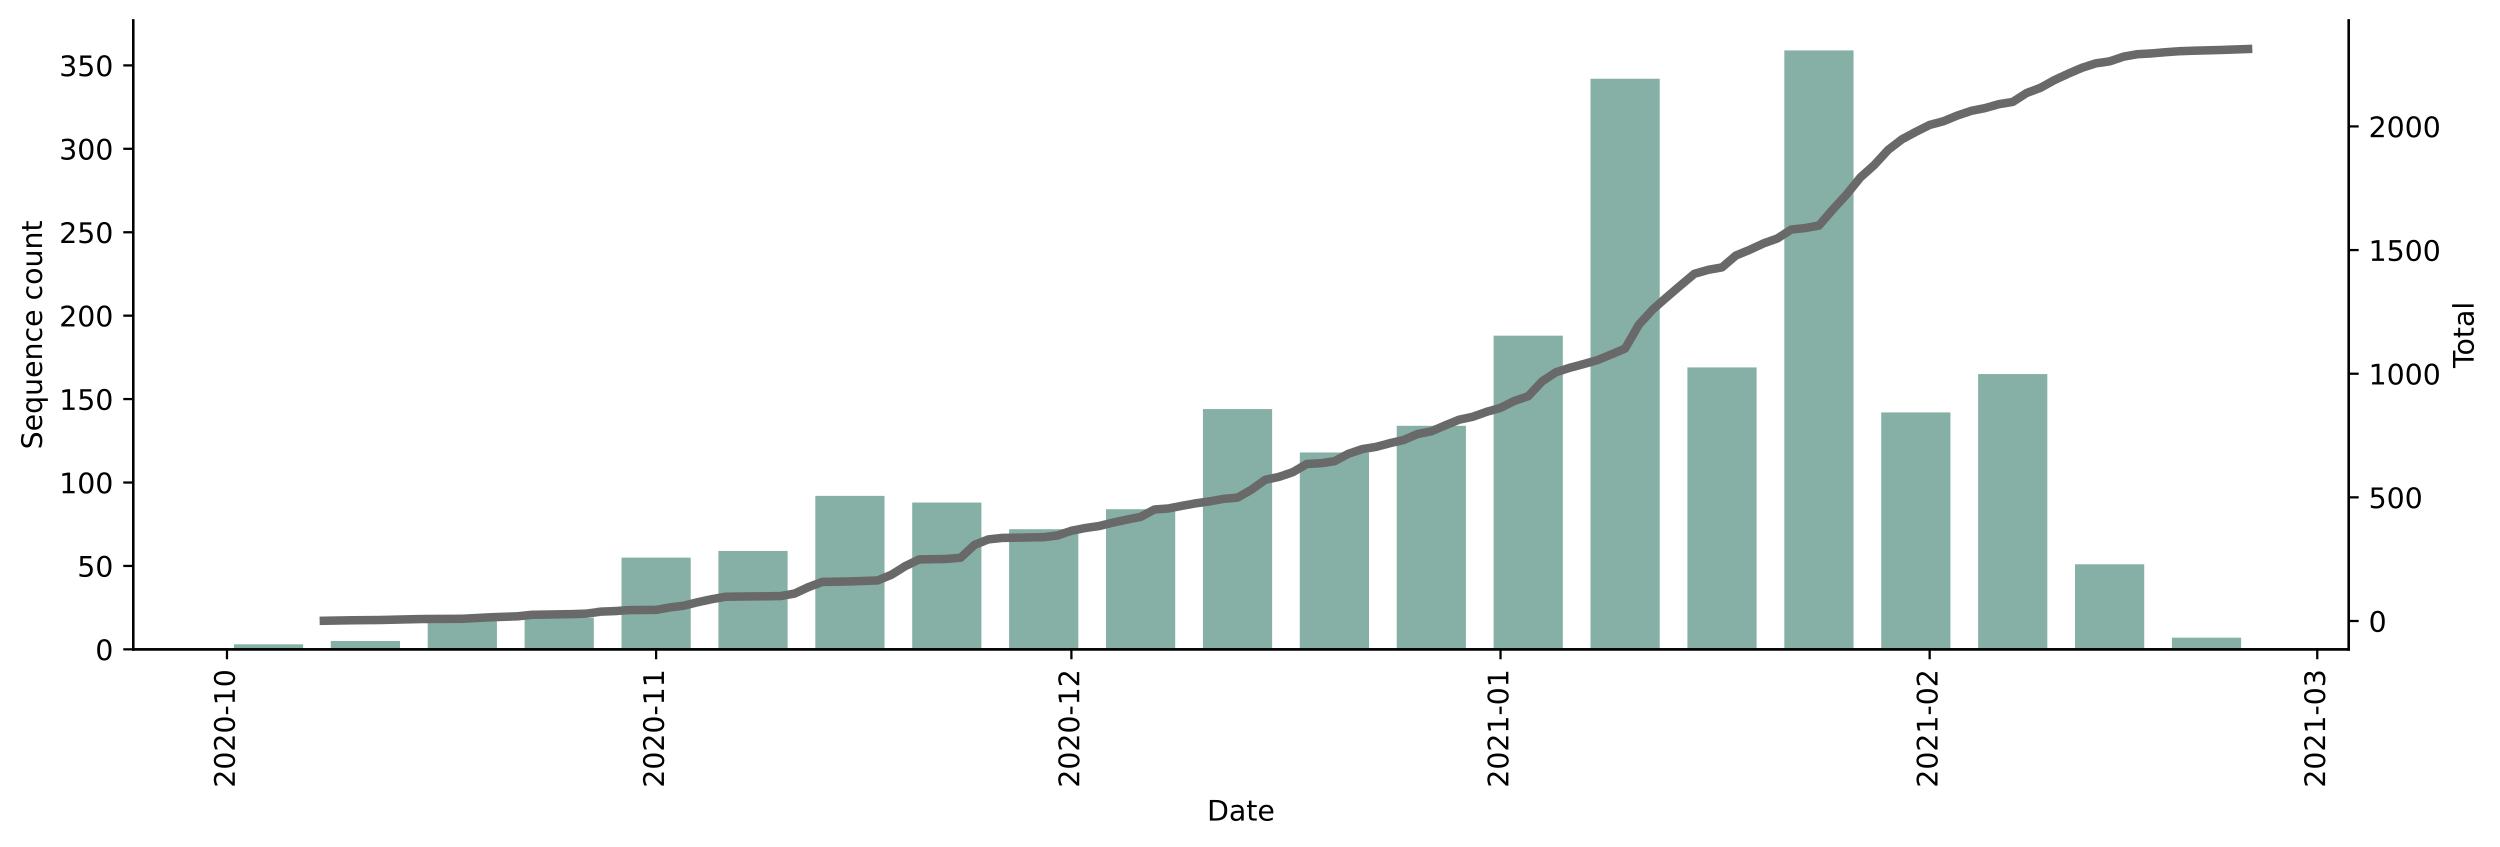
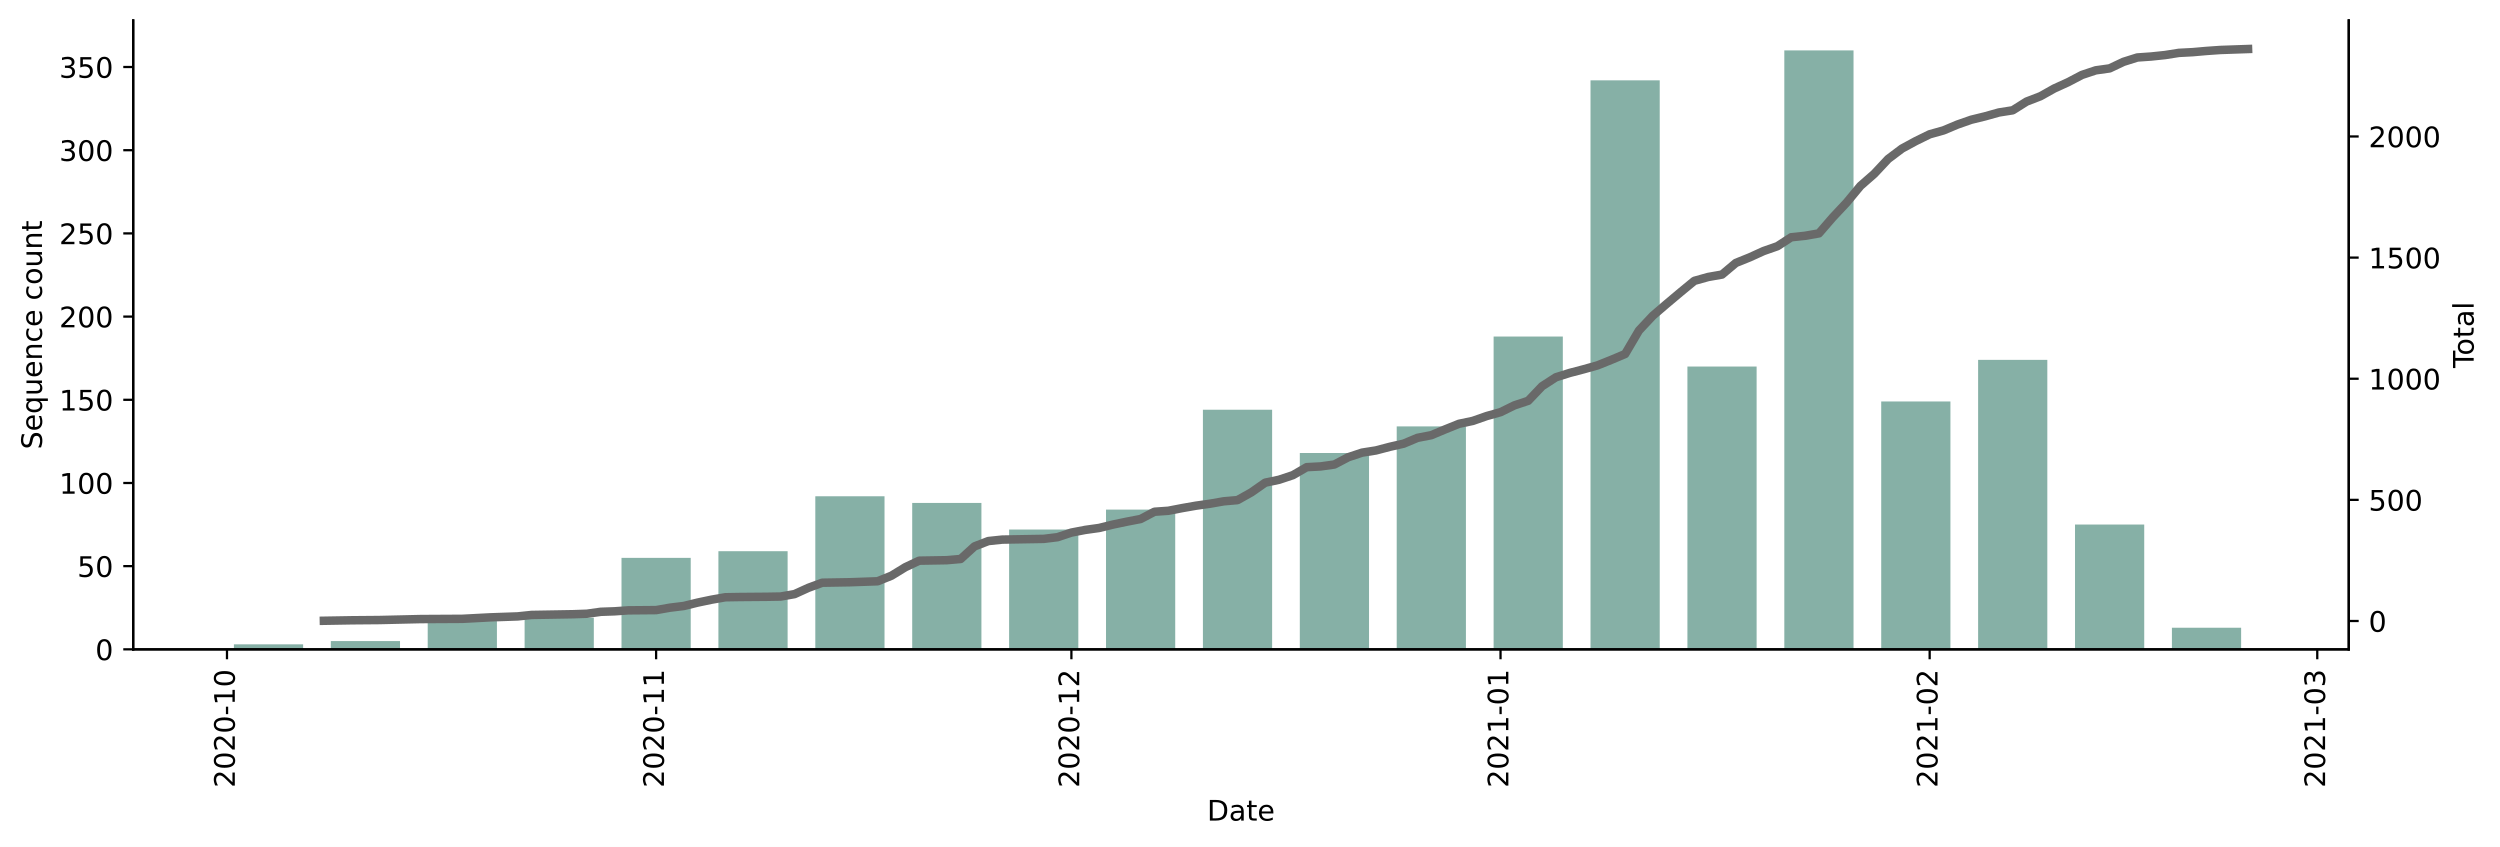
<svg xmlns="http://www.w3.org/2000/svg" xmlns:xlink="http://www.w3.org/1999/xlink" height="298.621pt" version="1.1" viewBox="0 0 881.494 298.621" width="881.494pt">
  <defs>
    <style type="text/css">*{stroke-linecap:butt;stroke-linejoin:round;}</style>
  </defs>
  <g id="figure_1">
    <g id="patch_1">
      <path d="M 0 298.621  L 881.494 298.621  L 881.494 0  L 0 0  z " style="fill:#ffffff;" />
    </g>
    <g id="axes_1">
      <g id="patch_2">
        <path d="M 46.966 228.96  L 828.166 228.96  L 828.166 7.2  L 46.966 7.2  z " style="fill:#ffffff;" />
      </g>
      <g id="patch_3">
-         <path clip-path="url(#p2d4872892c)" d="M 82.475 228.96  L 106.88 228.96  L 106.88 227.195  L 82.475 227.195  z " style="fill:#86b0a6;" />
+         <path clip-path="url(#pc32e2cbc82)" d="M 82.475 228.96  L 106.88 228.96  L 106.88 227.2  L 82.475 227.2  z " style="fill:#86b0a6;" />
      </g>
      <g id="patch_4">
-         <path clip-path="url(#p2d4872892c)" d="M 116.642 228.96  L 141.046 228.96  L 141.046 226.018  L 116.642 226.018  z " style="fill:#86b0a6;" />
+         <path clip-path="url(#pc32e2cbc82)" d="M 116.642 228.96  L 141.046 228.96  L 141.046 226.027  L 116.642 226.027  z " style="fill:#86b0a6;" />
      </g>
      <g id="patch_5">
-         <path clip-path="url(#p2d4872892c)" d="M 150.808 228.96  L 175.213 228.96  L 175.213 218.959  L 150.808 218.959  z " style="fill:#86b0a6;" />
+         <path clip-path="url(#pc32e2cbc82)" d="M 150.808 228.96  L 175.213 228.96  L 175.213 218.987  L 150.808 218.987  z " style="fill:#86b0a6;" />
      </g>
      <g id="patch_6">
-         <path clip-path="url(#p2d4872892c)" d="M 184.975 228.96  L 209.38 228.96  L 209.38 217.782  L 184.975 217.782  z " style="fill:#86b0a6;" />
+         <path clip-path="url(#pc32e2cbc82)" d="M 184.975 228.96  L 209.38 228.96  L 209.38 217.813  L 184.975 217.813  z " style="fill:#86b0a6;" />
      </g>
      <g id="patch_7">
-         <path clip-path="url(#p2d4872892c)" d="M 219.142 228.96  L 243.547 228.96  L 243.547 196.603  L 219.142 196.603  z " style="fill:#86b0a6;" />
+         <path clip-path="url(#pc32e2cbc82)" d="M 219.142 228.96  L 243.547 228.96  L 243.547 196.693  L 219.142 196.693  z " style="fill:#86b0a6;" />
      </g>
      <g id="patch_8">
-         <path clip-path="url(#p2d4872892c)" d="M 253.309 228.96  L 277.714 228.96  L 277.714 194.25  L 253.309 194.25  z " style="fill:#86b0a6;" />
+         <path clip-path="url(#pc32e2cbc82)" d="M 253.309 228.96  L 277.714 228.96  L 277.714 194.347  L 253.309 194.347  z " style="fill:#86b0a6;" />
      </g>
      <g id="patch_9">
-         <path clip-path="url(#p2d4872892c)" d="M 287.476 228.96  L 311.881 228.96  L 311.881 174.836  L 287.476 174.836  z " style="fill:#86b0a6;" />
+         <path clip-path="url(#pc32e2cbc82)" d="M 287.476 228.96  L 311.881 228.96  L 311.881 174.987  L 287.476 174.987  z " style="fill:#86b0a6;" />
      </g>
      <g id="patch_10">
-         <path clip-path="url(#p2d4872892c)" d="M 321.642 228.96  L 346.047 228.96  L 346.047 177.19  L 321.642 177.19  z " style="fill:#86b0a6;" />
+         <path clip-path="url(#pc32e2cbc82)" d="M 321.642 228.96  L 346.047 228.96  L 346.047 177.333  L 321.642 177.333  z " style="fill:#86b0a6;" />
      </g>
      <g id="patch_11">
-         <path clip-path="url(#p2d4872892c)" d="M 355.809 228.96  L 380.214 228.96  L 380.214 186.602  L 355.809 186.602  z " style="fill:#86b0a6;" />
+         <path clip-path="url(#pc32e2cbc82)" d="M 355.809 228.96  L 380.214 228.96  L 380.214 186.72  L 355.809 186.72  z " style="fill:#86b0a6;" />
      </g>
      <g id="patch_12">
-         <path clip-path="url(#p2d4872892c)" d="M 389.976 228.96  L 414.381 228.96  L 414.381 179.543  L 389.976 179.543  z " style="fill:#86b0a6;" />
+         <path clip-path="url(#pc32e2cbc82)" d="M 389.976 228.96  L 414.381 228.96  L 414.381 179.68  L 389.976 179.68  z " style="fill:#86b0a6;" />
      </g>
      <g id="patch_13">
-         <path clip-path="url(#p2d4872892c)" d="M 424.143 228.96  L 448.548 228.96  L 448.548 144.245  L 424.143 144.245  z " style="fill:#86b0a6;" />
+         <path clip-path="url(#pc32e2cbc82)" d="M 424.143 228.96  L 448.548 228.96  L 448.548 144.48  L 424.143 144.48  z " style="fill:#86b0a6;" />
      </g>
      <g id="patch_14">
-         <path clip-path="url(#p2d4872892c)" d="M 458.31 228.96  L 482.715 228.96  L 482.715 159.541  L 458.31 159.541  z " style="fill:#86b0a6;" />
+         <path clip-path="url(#pc32e2cbc82)" d="M 458.31 228.96  L 482.715 228.96  L 482.715 159.733  L 458.31 159.733  z " style="fill:#86b0a6;" />
      </g>
      <g id="patch_15">
-         <path clip-path="url(#p2d4872892c)" d="M 492.477 228.96  L 516.881 228.96  L 516.881 150.128  L 492.477 150.128  z " style="fill:#86b0a6;" />
+         <path clip-path="url(#pc32e2cbc82)" d="M 492.477 228.96  L 516.881 228.96  L 516.881 150.347  L 492.477 150.347  z " style="fill:#86b0a6;" />
      </g>
      <g id="patch_16">
-         <path clip-path="url(#p2d4872892c)" d="M 526.643 228.96  L 551.048 228.96  L 551.048 118.359  L 526.643 118.359  z " style="fill:#86b0a6;" />
+         <path clip-path="url(#pc32e2cbc82)" d="M 526.643 228.96  L 551.048 228.96  L 551.048 118.667  L 526.643 118.667  z " style="fill:#86b0a6;" />
      </g>
      <g id="patch_17">
-         <path clip-path="url(#p2d4872892c)" d="M 560.81 228.96  L 585.215 228.96  L 585.215 27.761  L 560.81 27.761  z " style="fill:#86b0a6;" />
+         <path clip-path="url(#pc32e2cbc82)" d="M 560.81 228.96  L 585.215 228.96  L 585.215 28.32  L 560.81 28.32  z " style="fill:#86b0a6;" />
      </g>
      <g id="patch_18">
-         <path clip-path="url(#p2d4872892c)" d="M 594.977 228.96  L 619.382 228.96  L 619.382 129.537  L 594.977 129.537  z " style="fill:#86b0a6;" />
+         <path clip-path="url(#pc32e2cbc82)" d="M 594.977 228.96  L 619.382 228.96  L 619.382 129.227  L 594.977 129.227  z " style="fill:#86b0a6;" />
      </g>
      <g id="patch_19">
-         <path clip-path="url(#p2d4872892c)" d="M 629.144 228.96  L 653.549 228.96  L 653.549 17.76  L 629.144 17.76  z " style="fill:#86b0a6;" />
+         <path clip-path="url(#pc32e2cbc82)" d="M 629.144 228.96  L 653.549 228.96  L 653.549 17.76  L 629.144 17.76  z " style="fill:#86b0a6;" />
      </g>
      <g id="patch_20">
-         <path clip-path="url(#p2d4872892c)" d="M 663.311 228.96  L 687.716 228.96  L 687.716 145.421  L 663.311 145.421  z " style="fill:#86b0a6;" />
+         <path clip-path="url(#pc32e2cbc82)" d="M 663.311 228.96  L 687.716 228.96  L 687.716 141.547  L 663.311 141.547  z " style="fill:#86b0a6;" />
      </g>
      <g id="patch_21">
-         <path clip-path="url(#p2d4872892c)" d="M 697.478 228.96  L 721.882 228.96  L 721.882 131.89  L 697.478 131.89  z " style="fill:#86b0a6;" />
+         <path clip-path="url(#pc32e2cbc82)" d="M 697.478 228.96  L 721.882 228.96  L 721.882 126.88  L 697.478 126.88  z " style="fill:#86b0a6;" />
      </g>
      <g id="patch_22">
-         <path clip-path="url(#p2d4872892c)" d="M 731.644 228.96  L 756.049 228.96  L 756.049 198.957  L 731.644 198.957  z " style="fill:#86b0a6;" />
+         <path clip-path="url(#pc32e2cbc82)" d="M 731.644 228.96  L 756.049 228.96  L 756.049 184.96  L 731.644 184.96  z " style="fill:#86b0a6;" />
      </g>
      <g id="patch_23">
-         <path clip-path="url(#p2d4872892c)" d="M 765.811 228.96  L 790.216 228.96  L 790.216 224.842  L 765.811 224.842  z " style="fill:#86b0a6;" />
+         <path clip-path="url(#pc32e2cbc82)" d="M 765.811 228.96  L 790.216 228.96  L 790.216 221.333  L 765.811 221.333  z " style="fill:#86b0a6;" />
      </g>
      <g id="matplotlib.axis_1">
        <g id="xtick_1">
          <g id="line2d_1">
            <defs>
-               <path d="M 0 0  L 0 3.5  " id="m58bb4af2f4" style="stroke:#000000;stroke-width:0.8;" />
-             </defs>
-             <g>
-               <use style="stroke:#000000;stroke-width:0.8;" x="80.034" xlink:href="#m58bb4af2f4" y="228.96" />
+               <path d="M 0 0  L 0 3.5  " id="m627f7af4ca" style="stroke:#000000;stroke-width:0.8;" />
+             </defs>
+             <g>
+               <use style="stroke:#000000;stroke-width:0.8;" x="80.034" xlink:href="#m627f7af4ca" y="228.96" />
            </g>
          </g>
          <g id="text_1">
            <g transform="translate(82.7936 277.7428)rotate(-90)scale(0.1 -0.1)">
              <defs>
                <path d="M 19.188 8.297  L 53.609 8.297  L 53.609 0  L 7.328 0  L 7.328 8.297  Q 12.938 14.109 22.625 23.891  Q 32.328 33.688 34.812 36.531  Q 39.547 41.844 41.422 45.531  Q 43.312 49.219 43.312 52.781  Q 43.312 58.594 39.234 62.25  Q 35.156 65.922 28.609 65.922  Q 23.969 65.922 18.812 64.312  Q 13.672 62.703 7.812 59.422  L 7.812 69.391  Q 13.766 71.781 18.938 73  Q 24.125 74.219 28.422 74.219  Q 39.75 74.219 46.484 68.547  Q 53.219 62.891 53.219 53.422  Q 53.219 48.922 51.531 44.891  Q 49.859 40.875 45.406 35.406  Q 44.188 33.984 37.641 27.219  Q 31.109 20.453 19.188 8.297  z " id="DejaVuSans-50" />
                <path d="M 31.781 66.406  Q 24.172 66.406 20.328 58.906  Q 16.5 51.422 16.5 36.375  Q 16.5 21.391 20.328 13.891  Q 24.172 6.391 31.781 6.391  Q 39.453 6.391 43.281 13.891  Q 47.125 21.391 47.125 36.375  Q 47.125 51.422 43.281 58.906  Q 39.453 66.406 31.781 66.406  z M 31.781 74.219  Q 44.047 74.219 50.516 64.516  Q 56.984 54.828 56.984 36.375  Q 56.984 17.969 50.516 8.266  Q 44.047 -1.422 31.781 -1.422  Q 19.531 -1.422 13.062 8.266  Q 6.594 17.969 6.594 36.375  Q 6.594 54.828 13.062 64.516  Q 19.531 74.219 31.781 74.219  z " id="DejaVuSans-48" />
                <path d="M 4.891 31.391  L 31.203 31.391  L 31.203 23.391  L 4.891 23.391  z " id="DejaVuSans-45" />
                <path d="M 12.406 8.297  L 28.516 8.297  L 28.516 63.922  L 10.984 60.406  L 10.984 69.391  L 28.422 72.906  L 38.281 72.906  L 38.281 8.297  L 54.391 8.297  L 54.391 0  L 12.406 0  z " id="DejaVuSans-49" />
              </defs>
              <use xlink:href="#DejaVuSans-50" />
              <use x="63.623" xlink:href="#DejaVuSans-48" />
              <use x="127.246" xlink:href="#DejaVuSans-50" />
              <use x="190.869" xlink:href="#DejaVuSans-48" />
              <use x="254.492" xlink:href="#DejaVuSans-45" />
              <use x="290.576" xlink:href="#DejaVuSans-49" />
              <use x="354.199" xlink:href="#DejaVuSans-48" />
            </g>
          </g>
        </g>
        <g id="xtick_2">
          <g id="line2d_2">
            <g>
-               <use style="stroke:#000000;stroke-width:0.8;" x="231.344" xlink:href="#m58bb4af2f4" y="228.96" />
+               <use style="stroke:#000000;stroke-width:0.8;" x="231.344" xlink:href="#m627f7af4ca" y="228.96" />
            </g>
          </g>
          <g id="text_2">
            <g transform="translate(234.1038 277.7428)rotate(-90)scale(0.1 -0.1)">
              <use xlink:href="#DejaVuSans-50" />
              <use x="63.623" xlink:href="#DejaVuSans-48" />
              <use x="127.246" xlink:href="#DejaVuSans-50" />
              <use x="190.869" xlink:href="#DejaVuSans-48" />
              <use x="254.492" xlink:href="#DejaVuSans-45" />
              <use x="290.576" xlink:href="#DejaVuSans-49" />
              <use x="354.199" xlink:href="#DejaVuSans-49" />
            </g>
          </g>
        </g>
        <g id="xtick_3">
          <g id="line2d_3">
            <g>
-               <use style="stroke:#000000;stroke-width:0.8;" x="377.774" xlink:href="#m58bb4af2f4" y="228.96" />
+               <use style="stroke:#000000;stroke-width:0.8;" x="377.774" xlink:href="#m627f7af4ca" y="228.96" />
            </g>
          </g>
          <g id="text_3">
            <g transform="translate(380.5331 277.7428)rotate(-90)scale(0.1 -0.1)">
              <use xlink:href="#DejaVuSans-50" />
              <use x="63.623" xlink:href="#DejaVuSans-48" />
              <use x="127.246" xlink:href="#DejaVuSans-50" />
              <use x="190.869" xlink:href="#DejaVuSans-48" />
              <use x="254.492" xlink:href="#DejaVuSans-45" />
              <use x="290.576" xlink:href="#DejaVuSans-49" />
              <use x="354.199" xlink:href="#DejaVuSans-50" />
            </g>
          </g>
        </g>
        <g id="xtick_4">
          <g id="line2d_4">
            <g>
-               <use style="stroke:#000000;stroke-width:0.8;" x="529.084" xlink:href="#m58bb4af2f4" y="228.96" />
+               <use style="stroke:#000000;stroke-width:0.8;" x="529.084" xlink:href="#m627f7af4ca" y="228.96" />
            </g>
          </g>
          <g id="text_4">
            <g transform="translate(531.8433 277.7428)rotate(-90)scale(0.1 -0.1)">
              <use xlink:href="#DejaVuSans-50" />
              <use x="63.623" xlink:href="#DejaVuSans-48" />
              <use x="127.246" xlink:href="#DejaVuSans-50" />
              <use x="190.869" xlink:href="#DejaVuSans-49" />
              <use x="254.492" xlink:href="#DejaVuSans-45" />
              <use x="290.576" xlink:href="#DejaVuSans-48" />
              <use x="354.199" xlink:href="#DejaVuSans-49" />
            </g>
          </g>
        </g>
        <g id="xtick_5">
          <g id="line2d_5">
            <g>
-               <use style="stroke:#000000;stroke-width:0.8;" x="680.394" xlink:href="#m58bb4af2f4" y="228.96" />
+               <use style="stroke:#000000;stroke-width:0.8;" x="680.394" xlink:href="#m627f7af4ca" y="228.96" />
            </g>
          </g>
          <g id="text_5">
            <g transform="translate(683.1535 277.7428)rotate(-90)scale(0.1 -0.1)">
              <use xlink:href="#DejaVuSans-50" />
              <use x="63.623" xlink:href="#DejaVuSans-48" />
              <use x="127.246" xlink:href="#DejaVuSans-50" />
              <use x="190.869" xlink:href="#DejaVuSans-49" />
              <use x="254.492" xlink:href="#DejaVuSans-45" />
              <use x="290.576" xlink:href="#DejaVuSans-48" />
              <use x="354.199" xlink:href="#DejaVuSans-50" />
            </g>
          </g>
        </g>
        <g id="xtick_6">
          <g id="line2d_6">
            <g>
-               <use style="stroke:#000000;stroke-width:0.8;" x="817.061" xlink:href="#m58bb4af2f4" y="228.96" />
+               <use style="stroke:#000000;stroke-width:0.8;" x="817.061" xlink:href="#m627f7af4ca" y="228.96" />
            </g>
          </g>
          <g id="text_6">
            <g transform="translate(819.8208 277.7428)rotate(-90)scale(0.1 -0.1)">
              <defs>
                <path d="M 40.578 39.312  Q 47.656 37.797 51.625 33  Q 55.609 28.219 55.609 21.188  Q 55.609 10.406 48.188 4.484  Q 40.766 -1.422 27.094 -1.422  Q 22.516 -1.422 17.656 -0.516  Q 12.797 0.391 7.625 2.203  L 7.625 11.719  Q 11.719 9.328 16.594 8.109  Q 21.484 6.891 26.812 6.891  Q 36.078 6.891 40.938 10.547  Q 45.797 14.203 45.797 21.188  Q 45.797 27.641 41.281 31.266  Q 36.766 34.906 28.719 34.906  L 20.219 34.906  L 20.219 43.016  L 29.109 43.016  Q 36.375 43.016 40.234 45.922  Q 44.094 48.828 44.094 54.297  Q 44.094 59.906 40.109 62.906  Q 36.141 65.922 28.719 65.922  Q 24.656 65.922 20.016 65.031  Q 15.375 64.156 9.812 62.312  L 9.812 71.094  Q 15.438 72.656 20.344 73.438  Q 25.25 74.219 29.594 74.219  Q 40.828 74.219 47.359 69.109  Q 53.906 64.016 53.906 55.328  Q 53.906 49.266 50.438 45.094  Q 46.969 40.922 40.578 39.312  z " id="DejaVuSans-51" />
              </defs>
              <use xlink:href="#DejaVuSans-50" />
              <use x="63.623" xlink:href="#DejaVuSans-48" />
              <use x="127.246" xlink:href="#DejaVuSans-50" />
              <use x="190.869" xlink:href="#DejaVuSans-49" />
              <use x="254.492" xlink:href="#DejaVuSans-45" />
              <use x="290.576" xlink:href="#DejaVuSans-48" />
              <use x="354.199" xlink:href="#DejaVuSans-51" />
            </g>
          </g>
        </g>
        <g id="text_7">
          <g transform="translate(425.6148 289.3413)scale(0.1 -0.1)">
            <defs>
              <path d="M 19.672 64.797  L 19.672 8.109  L 31.594 8.109  Q 46.688 8.109 53.688 14.938  Q 60.688 21.781 60.688 36.531  Q 60.688 51.172 53.688 57.984  Q 46.688 64.797 31.594 64.797  z M 9.812 72.906  L 30.078 72.906  Q 51.266 72.906 61.172 64.094  Q 71.094 55.281 71.094 36.531  Q 71.094 17.672 61.125 8.828  Q 51.172 0 30.078 0  L 9.812 0  z " id="DejaVuSans-68" />
              <path d="M 34.281 27.484  Q 23.391 27.484 19.188 25  Q 14.984 22.516 14.984 16.5  Q 14.984 11.719 18.141 8.906  Q 21.297 6.109 26.703 6.109  Q 34.188 6.109 38.703 11.406  Q 43.219 16.703 43.219 25.484  L 43.219 27.484  z M 52.203 31.203  L 52.203 0  L 43.219 0  L 43.219 8.297  Q 40.141 3.328 35.547 0.953  Q 30.953 -1.422 24.312 -1.422  Q 15.922 -1.422 10.953 3.297  Q 6 8.016 6 15.922  Q 6 25.141 12.172 29.828  Q 18.359 34.516 30.609 34.516  L 43.219 34.516  L 43.219 35.406  Q 43.219 41.609 39.141 45  Q 35.062 48.391 27.688 48.391  Q 23 48.391 18.547 47.266  Q 14.109 46.141 10.016 43.891  L 10.016 52.203  Q 14.938 54.109 19.578 55.047  Q 24.219 56 28.609 56  Q 40.484 56 46.344 49.844  Q 52.203 43.703 52.203 31.203  z " id="DejaVuSans-97" />
              <path d="M 18.312 70.219  L 18.312 54.688  L 36.812 54.688  L 36.812 47.703  L 18.312 47.703  L 18.312 18.016  Q 18.312 11.328 20.141 9.422  Q 21.969 7.516 27.594 7.516  L 36.812 7.516  L 36.812 0  L 27.594 0  Q 17.188 0 13.234 3.875  Q 9.281 7.766 9.281 18.016  L 9.281 47.703  L 2.688 47.703  L 2.688 54.688  L 9.281 54.688  L 9.281 70.219  z " id="DejaVuSans-116" />
              <path d="M 56.203 29.594  L 56.203 25.203  L 14.891 25.203  Q 15.484 15.922 20.484 11.062  Q 25.484 6.203 34.422 6.203  Q 39.594 6.203 44.453 7.469  Q 49.312 8.734 54.109 11.281  L 54.109 2.781  Q 49.266 0.734 44.188 -0.344  Q 39.109 -1.422 33.891 -1.422  Q 20.797 -1.422 13.156 6.188  Q 5.516 13.812 5.516 26.812  Q 5.516 40.234 12.766 48.109  Q 20.016 56 32.328 56  Q 43.359 56 49.781 48.891  Q 56.203 41.797 56.203 29.594  z M 47.219 32.234  Q 47.125 39.594 43.094 43.984  Q 39.062 48.391 32.422 48.391  Q 24.906 48.391 20.391 44.141  Q 15.875 39.891 15.188 32.172  z " id="DejaVuSans-101" />
            </defs>
            <use xlink:href="#DejaVuSans-68" />
            <use x="77.002" xlink:href="#DejaVuSans-97" />
            <use x="138.281" xlink:href="#DejaVuSans-116" />
            <use x="177.49" xlink:href="#DejaVuSans-101" />
          </g>
        </g>
      </g>
      <g id="matplotlib.axis_2">
        <g id="ytick_1">
          <g id="line2d_7">
            <defs>
-               <path d="M 0 0  L -3.5 0  " id="md45d596e3d" style="stroke:#000000;stroke-width:0.8;" />
-             </defs>
-             <g>
-               <use style="stroke:#000000;stroke-width:0.8;" x="46.966" xlink:href="#md45d596e3d" y="228.96" />
+               <path d="M 0 0  L -3.5 0  " id="me6921e354d" style="stroke:#000000;stroke-width:0.8;" />
+             </defs>
+             <g>
+               <use style="stroke:#000000;stroke-width:0.8;" x="46.966" xlink:href="#me6921e354d" y="228.96" />
            </g>
          </g>
          <g id="text_8">
            <g transform="translate(33.60312 232.7592)scale(0.1 -0.1)">
              <use xlink:href="#DejaVuSans-48" />
            </g>
          </g>
        </g>
        <g id="ytick_2">
          <g id="line2d_8">
            <g>
-               <use style="stroke:#000000;stroke-width:0.8;" x="46.966" xlink:href="#md45d596e3d" y="199.545" />
+               <use style="stroke:#000000;stroke-width:0.8;" x="46.966" xlink:href="#me6921e354d" y="199.627" />
            </g>
          </g>
          <g id="text_9">
-             <g transform="translate(27.24063 203.3442)scale(0.1 -0.1)">
+             <g transform="translate(27.24063 203.4259)scale(0.1 -0.1)">
              <defs>
                <path d="M 10.797 72.906  L 49.516 72.906  L 49.516 64.594  L 19.828 64.594  L 19.828 46.734  Q 21.969 47.469 24.109 47.828  Q 26.266 48.188 28.422 48.188  Q 40.625 48.188 47.75 41.5  Q 54.891 34.812 54.891 23.391  Q 54.891 11.625 47.562 5.094  Q 40.234 -1.422 26.906 -1.422  Q 22.312 -1.422 17.547 -0.641  Q 12.797 0.141 7.719 1.703  L 7.719 11.625  Q 12.109 9.234 16.797 8.062  Q 21.484 6.891 26.703 6.891  Q 35.156 6.891 40.078 11.328  Q 45.016 15.766 45.016 23.391  Q 45.016 31 40.078 35.438  Q 35.156 39.891 26.703 39.891  Q 22.75 39.891 18.812 39.016  Q 14.891 38.141 10.797 36.281  z " id="DejaVuSans-53" />
              </defs>
              <use xlink:href="#DejaVuSans-53" />
              <use x="63.623" xlink:href="#DejaVuSans-48" />
            </g>
          </g>
        </g>
        <g id="ytick_3">
          <g id="line2d_9">
            <g>
-               <use style="stroke:#000000;stroke-width:0.8;" x="46.966" xlink:href="#md45d596e3d" y="170.13" />
+               <use style="stroke:#000000;stroke-width:0.8;" x="46.966" xlink:href="#me6921e354d" y="170.293" />
            </g>
          </g>
          <g id="text_10">
-             <g transform="translate(20.87813 173.9291)scale(0.1 -0.1)">
+             <g transform="translate(20.87813 174.0926)scale(0.1 -0.1)">
              <use xlink:href="#DejaVuSans-49" />
              <use x="63.623" xlink:href="#DejaVuSans-48" />
              <use x="127.246" xlink:href="#DejaVuSans-48" />
            </g>
          </g>
        </g>
        <g id="ytick_4">
          <g id="line2d_10">
            <g>
-               <use style="stroke:#000000;stroke-width:0.8;" x="46.966" xlink:href="#md45d596e3d" y="140.715" />
+               <use style="stroke:#000000;stroke-width:0.8;" x="46.966" xlink:href="#me6921e354d" y="140.96" />
            </g>
          </g>
          <g id="text_11">
-             <g transform="translate(20.87813 144.5141)scale(0.1 -0.1)">
+             <g transform="translate(20.87813 144.7592)scale(0.1 -0.1)">
              <use xlink:href="#DejaVuSans-49" />
              <use x="63.623" xlink:href="#DejaVuSans-53" />
              <use x="127.246" xlink:href="#DejaVuSans-48" />
            </g>
          </g>
        </g>
        <g id="ytick_5">
          <g id="line2d_11">
            <g>
-               <use style="stroke:#000000;stroke-width:0.8;" x="46.966" xlink:href="#md45d596e3d" y="111.3" />
+               <use style="stroke:#000000;stroke-width:0.8;" x="46.966" xlink:href="#me6921e354d" y="111.627" />
            </g>
          </g>
          <g id="text_12">
-             <g transform="translate(20.87813 115.0991)scale(0.1 -0.1)">
+             <g transform="translate(20.87813 115.4259)scale(0.1 -0.1)">
              <use xlink:href="#DejaVuSans-50" />
              <use x="63.623" xlink:href="#DejaVuSans-48" />
              <use x="127.246" xlink:href="#DejaVuSans-48" />
            </g>
          </g>
        </g>
        <g id="ytick_6">
          <g id="line2d_12">
            <g>
-               <use style="stroke:#000000;stroke-width:0.8;" x="46.966" xlink:href="#md45d596e3d" y="81.885" />
+               <use style="stroke:#000000;stroke-width:0.8;" x="46.966" xlink:href="#me6921e354d" y="82.293" />
            </g>
          </g>
          <g id="text_13">
-             <g transform="translate(20.87813 85.68401)scale(0.1 -0.1)">
+             <g transform="translate(20.87813 86.09255)scale(0.1 -0.1)">
              <use xlink:href="#DejaVuSans-50" />
              <use x="63.623" xlink:href="#DejaVuSans-53" />
              <use x="127.246" xlink:href="#DejaVuSans-48" />
            </g>
          </g>
        </g>
        <g id="ytick_7">
          <g id="line2d_13">
            <g>
-               <use style="stroke:#000000;stroke-width:0.8;" x="46.966" xlink:href="#md45d596e3d" y="52.47" />
+               <use style="stroke:#000000;stroke-width:0.8;" x="46.966" xlink:href="#me6921e354d" y="52.96" />
            </g>
          </g>
          <g id="text_14">
-             <g transform="translate(20.87813 56.26897)scale(0.1 -0.1)">
+             <g transform="translate(20.87813 56.75922)scale(0.1 -0.1)">
              <use xlink:href="#DejaVuSans-51" />
              <use x="63.623" xlink:href="#DejaVuSans-48" />
              <use x="127.246" xlink:href="#DejaVuSans-48" />
            </g>
          </g>
        </g>
        <g id="ytick_8">
          <g id="line2d_14">
            <g>
-               <use style="stroke:#000000;stroke-width:0.8;" x="46.966" xlink:href="#md45d596e3d" y="23.055" />
+               <use style="stroke:#000000;stroke-width:0.8;" x="46.966" xlink:href="#me6921e354d" y="23.627" />
            </g>
          </g>
          <g id="text_15">
-             <g transform="translate(20.87813 26.85393)scale(0.1 -0.1)">
+             <g transform="translate(20.87813 27.42589)scale(0.1 -0.1)">
              <use xlink:href="#DejaVuSans-51" />
              <use x="63.623" xlink:href="#DejaVuSans-53" />
              <use x="127.246" xlink:href="#DejaVuSans-48" />
            </g>
          </g>
        </g>
        <g id="text_16">
          <g transform="translate(14.79844 158.4402)rotate(-90)scale(0.1 -0.1)">
            <defs>
              <path d="M 53.516 70.516  L 53.516 60.891  Q 47.906 63.578 42.922 64.891  Q 37.938 66.219 33.297 66.219  Q 25.25 66.219 20.875 63.094  Q 16.5 59.969 16.5 54.203  Q 16.5 49.359 19.406 46.891  Q 22.312 44.438 30.422 42.922  L 36.375 41.703  Q 47.406 39.594 52.656 34.297  Q 57.906 29 57.906 20.125  Q 57.906 9.516 50.797 4.047  Q 43.703 -1.422 29.984 -1.422  Q 24.812 -1.422 18.969 -0.25  Q 13.141 0.922 6.891 3.219  L 6.891 13.375  Q 12.891 10.016 18.656 8.297  Q 24.422 6.594 29.984 6.594  Q 38.422 6.594 43.016 9.906  Q 47.609 13.234 47.609 19.391  Q 47.609 24.75 44.312 27.781  Q 41.016 30.812 33.5 32.328  L 27.484 33.5  Q 16.453 35.688 11.516 40.375  Q 6.594 45.062 6.594 53.422  Q 6.594 63.094 13.406 68.656  Q 20.219 74.219 32.172 74.219  Q 37.312 74.219 42.625 73.281  Q 47.953 72.359 53.516 70.516  z " id="DejaVuSans-83" />
              <path d="M 14.797 27.297  Q 14.797 17.391 18.875 11.75  Q 22.953 6.109 30.078 6.109  Q 37.203 6.109 41.297 11.75  Q 45.406 17.391 45.406 27.297  Q 45.406 37.203 41.297 42.844  Q 37.203 48.484 30.078 48.484  Q 22.953 48.484 18.875 42.844  Q 14.797 37.203 14.797 27.297  z M 45.406 8.203  Q 42.578 3.328 38.25 0.953  Q 33.938 -1.422 27.875 -1.422  Q 17.969 -1.422 11.734 6.484  Q 5.516 14.406 5.516 27.297  Q 5.516 40.188 11.734 48.094  Q 17.969 56 27.875 56  Q 33.938 56 38.25 53.625  Q 42.578 51.266 45.406 46.391  L 45.406 54.688  L 54.391 54.688  L 54.391 -20.797  L 45.406 -20.797  z " id="DejaVuSans-113" />
              <path d="M 8.5 21.578  L 8.5 54.688  L 17.484 54.688  L 17.484 21.922  Q 17.484 14.156 20.5 10.266  Q 23.531 6.391 29.594 6.391  Q 36.859 6.391 41.078 11.031  Q 45.312 15.672 45.312 23.688  L 45.312 54.688  L 54.297 54.688  L 54.297 0  L 45.312 0  L 45.312 8.406  Q 42.047 3.422 37.719 1  Q 33.406 -1.422 27.688 -1.422  Q 18.266 -1.422 13.375 4.438  Q 8.5 10.297 8.5 21.578  z M 31.109 56  z " id="DejaVuSans-117" />
              <path d="M 54.891 33.016  L 54.891 0  L 45.906 0  L 45.906 32.719  Q 45.906 40.484 42.875 44.328  Q 39.844 48.188 33.797 48.188  Q 26.516 48.188 22.312 43.547  Q 18.109 38.922 18.109 30.906  L 18.109 0  L 9.078 0  L 9.078 54.688  L 18.109 54.688  L 18.109 46.188  Q 21.344 51.125 25.703 53.562  Q 30.078 56 35.797 56  Q 45.219 56 50.047 50.172  Q 54.891 44.344 54.891 33.016  z " id="DejaVuSans-110" />
              <path d="M 48.781 52.594  L 48.781 44.188  Q 44.969 46.297 41.141 47.344  Q 37.312 48.391 33.406 48.391  Q 24.656 48.391 19.812 42.844  Q 14.984 37.312 14.984 27.297  Q 14.984 17.281 19.812 11.734  Q 24.656 6.203 33.406 6.203  Q 37.312 6.203 41.141 7.25  Q 44.969 8.297 48.781 10.406  L 48.781 2.094  Q 45.016 0.344 40.984 -0.531  Q 36.969 -1.422 32.422 -1.422  Q 20.062 -1.422 12.781 6.344  Q 5.516 14.109 5.516 27.297  Q 5.516 40.672 12.859 48.328  Q 20.219 56 33.016 56  Q 37.156 56 41.109 55.141  Q 45.062 54.297 48.781 52.594  z " id="DejaVuSans-99" />
              <path id="DejaVuSans-32" />
              <path d="M 30.609 48.391  Q 23.391 48.391 19.188 42.75  Q 14.984 37.109 14.984 27.297  Q 14.984 17.484 19.156 11.844  Q 23.344 6.203 30.609 6.203  Q 37.797 6.203 41.984 11.859  Q 46.188 17.531 46.188 27.297  Q 46.188 37.016 41.984 42.703  Q 37.797 48.391 30.609 48.391  z M 30.609 56  Q 42.328 56 49.016 48.375  Q 55.719 40.766 55.719 27.297  Q 55.719 13.875 49.016 6.219  Q 42.328 -1.422 30.609 -1.422  Q 18.844 -1.422 12.172 6.219  Q 5.516 13.875 5.516 27.297  Q 5.516 40.766 12.172 48.375  Q 18.844 56 30.609 56  z " id="DejaVuSans-111" />
            </defs>
            <use xlink:href="#DejaVuSans-83" />
            <use x="63.477" xlink:href="#DejaVuSans-101" />
            <use x="125" xlink:href="#DejaVuSans-113" />
            <use x="188.477" xlink:href="#DejaVuSans-117" />
            <use x="251.855" xlink:href="#DejaVuSans-101" />
            <use x="313.379" xlink:href="#DejaVuSans-110" />
            <use x="376.758" xlink:href="#DejaVuSans-99" />
            <use x="431.738" xlink:href="#DejaVuSans-101" />
            <use x="493.262" xlink:href="#DejaVuSans-32" />
            <use x="525.049" xlink:href="#DejaVuSans-99" />
            <use x="580.029" xlink:href="#DejaVuSans-111" />
            <use x="641.211" xlink:href="#DejaVuSans-117" />
            <use x="704.59" xlink:href="#DejaVuSans-110" />
            <use x="767.969" xlink:href="#DejaVuSans-116" />
          </g>
        </g>
      </g>
      <g id="patch_24">
        <path d="M 46.966 228.96  L 46.966 7.2  " style="fill:none;stroke:#000000;stroke-linecap:square;stroke-linejoin:miter;stroke-width:0.8;" />
      </g>
      <g id="patch_25">
        <path d="M 828.166 228.96  L 828.166 7.2  " style="fill:none;stroke:#000000;stroke-linecap:square;stroke-linejoin:miter;stroke-width:0.8;" />
      </g>
      <g id="patch_26">
        <path d="M 46.966 228.96  L 828.166 228.96  " style="fill:none;stroke:#000000;stroke-linecap:square;stroke-linejoin:miter;stroke-width:0.8;" />
      </g>
    </g>
    <g id="axes_2">
      <g id="matplotlib.axis_3">
        <g id="ytick_9">
          <g id="line2d_15">
            <defs>
-               <path d="M 0 0  L 3.5 0  " id="mc9bede9ec1" style="stroke:#000000;stroke-width:0.8;" />
-             </defs>
-             <g>
-               <use style="stroke:#000000;stroke-width:0.8;" x="828.166" xlink:href="#mc9bede9ec1" y="218.967" />
+               <path d="M 0 0  L 3.5 0  " id="m8a14607356" style="stroke:#000000;stroke-width:0.8;" />
+             </defs>
+             <g>
+               <use style="stroke:#000000;stroke-width:0.8;" x="828.166" xlink:href="#m8a14607356" y="218.965" />
            </g>
          </g>
          <g id="text_17">
-             <g transform="translate(835.1656 222.7664)scale(0.1 -0.1)">
+             <g transform="translate(835.1656 222.7646)scale(0.1 -0.1)">
              <use xlink:href="#DejaVuSans-48" />
            </g>
          </g>
        </g>
        <g id="ytick_10">
          <g id="line2d_16">
            <g>
-               <use style="stroke:#000000;stroke-width:0.8;" x="828.166" xlink:href="#mc9bede9ec1" y="175.369" />
+               <use style="stroke:#000000;stroke-width:0.8;" x="828.166" xlink:href="#m8a14607356" y="176.254" />
            </g>
          </g>
          <g id="text_18">
-             <g transform="translate(835.1656 179.1678)scale(0.1 -0.1)">
+             <g transform="translate(835.1656 180.0528)scale(0.1 -0.1)">
              <use xlink:href="#DejaVuSans-53" />
              <use x="63.623" xlink:href="#DejaVuSans-48" />
              <use x="127.246" xlink:href="#DejaVuSans-48" />
            </g>
          </g>
        </g>
        <g id="ytick_11">
          <g id="line2d_17">
            <g>
-               <use style="stroke:#000000;stroke-width:0.8;" x="828.166" xlink:href="#mc9bede9ec1" y="131.77" />
+               <use style="stroke:#000000;stroke-width:0.8;" x="828.166" xlink:href="#m8a14607356" y="133.542" />
            </g>
          </g>
          <g id="text_19">
-             <g transform="translate(835.1656 135.5692)scale(0.1 -0.1)">
+             <g transform="translate(835.1656 137.3409)scale(0.1 -0.1)">
              <use xlink:href="#DejaVuSans-49" />
              <use x="63.623" xlink:href="#DejaVuSans-48" />
              <use x="127.246" xlink:href="#DejaVuSans-48" />
              <use x="190.869" xlink:href="#DejaVuSans-48" />
            </g>
          </g>
        </g>
        <g id="ytick_12">
          <g id="line2d_18">
            <g>
-               <use style="stroke:#000000;stroke-width:0.8;" x="828.166" xlink:href="#mc9bede9ec1" y="88.171" />
+               <use style="stroke:#000000;stroke-width:0.8;" x="828.166" xlink:href="#m8a14607356" y="90.83" />
            </g>
          </g>
          <g id="text_20">
-             <g transform="translate(835.1656 91.97057)scale(0.1 -0.1)">
+             <g transform="translate(835.1656 94.62905)scale(0.1 -0.1)">
              <use xlink:href="#DejaVuSans-49" />
              <use x="63.623" xlink:href="#DejaVuSans-53" />
              <use x="127.246" xlink:href="#DejaVuSans-48" />
              <use x="190.869" xlink:href="#DejaVuSans-48" />
            </g>
          </g>
        </g>
        <g id="ytick_13">
          <g id="line2d_19">
            <g>
-               <use style="stroke:#000000;stroke-width:0.8;" x="828.166" xlink:href="#mc9bede9ec1" y="44.573" />
+               <use style="stroke:#000000;stroke-width:0.8;" x="828.166" xlink:href="#m8a14607356" y="48.118" />
            </g>
          </g>
          <g id="text_21">
-             <g transform="translate(835.1656 48.37195)scale(0.1 -0.1)">
+             <g transform="translate(835.1656 51.91719)scale(0.1 -0.1)">
              <use xlink:href="#DejaVuSans-50" />
              <use x="63.623" xlink:href="#DejaVuSans-48" />
              <use x="127.246" xlink:href="#DejaVuSans-48" />
              <use x="190.869" xlink:href="#DejaVuSans-48" />
            </g>
          </g>
        </g>
        <g id="text_22">
          <g transform="translate(872.2141 129.7566)rotate(-90)scale(0.1 -0.1)">
            <defs>
              <path d="M -0.297 72.906  L 61.375 72.906  L 61.375 64.594  L 35.5 64.594  L 35.5 0  L 25.594 0  L 25.594 64.594  L -0.297 64.594  z " id="DejaVuSans-84" />
              <path d="M 9.422 75.984  L 18.406 75.984  L 18.406 0  L 9.422 0  z " id="DejaVuSans-108" />
            </defs>
            <use xlink:href="#DejaVuSans-84" />
            <use x="44.084" xlink:href="#DejaVuSans-111" />
            <use x="105.266" xlink:href="#DejaVuSans-116" />
            <use x="144.475" xlink:href="#DejaVuSans-97" />
            <use x="205.754" xlink:href="#DejaVuSans-108" />
          </g>
        </g>
      </g>
      <g id="line2d_20">
-         <path clip-path="url(#p2d4872892c)" d="M 114.201 218.88  L 123.963 218.706  L 133.725 218.618  L 148.368 218.27  L 163.011 218.182  L 167.892 217.921  L 172.773 217.659  L 182.535 217.31  L 187.416 216.787  L 202.059 216.526  L 206.94 216.351  L 211.821 215.654  L 216.702 215.479  L 221.582 215.131  L 231.344 215.043  L 236.225 214.171  L 241.106 213.561  L 245.987 212.34  L 250.868 211.294  L 255.749 210.422  L 260.63 210.335  L 270.392 210.247  L 275.273 210.16  L 280.154 209.288  L 285.035 207.021  L 289.916 205.19  L 299.678 205.016  L 304.559 204.841  L 309.44 204.667  L 314.321 202.661  L 319.202 199.609  L 324.083 197.255  L 328.964 197.168  L 333.845 197.081  L 338.726 196.645  L 343.607 192.11  L 348.488 190.192  L 353.369 189.669  L 363.131 189.495  L 368.012 189.407  L 372.893 188.797  L 377.774 187.14  L 382.655 186.181  L 387.536 185.483  L 392.417 184.263  L 397.298 183.216  L 402.179 182.257  L 407.06 179.641  L 411.941 179.292  L 416.821 178.333  L 421.702 177.461  L 426.583 176.764  L 431.464 175.892  L 436.345 175.456  L 441.226 172.665  L 446.107 169.178  L 450.988 168.131  L 455.869 166.474  L 460.75 163.597  L 465.631 163.335  L 470.512 162.638  L 475.393 160.022  L 480.274 158.365  L 485.155 157.58  L 490.036 156.272  L 494.917 155.139  L 499.798 153.046  L 504.679 152.087  L 509.56 149.994  L 514.441 147.989  L 519.322 146.942  L 524.203 145.198  L 529.084 143.803  L 533.965 141.362  L 538.846 139.705  L 543.727 134.473  L 548.608 131.247  L 553.489 129.677  L 558.37 128.369  L 563.251 126.974  L 568.132 124.969  L 573.013 122.876  L 577.894 114.418  L 582.775 109.099  L 587.656 104.826  L 592.537 100.641  L 597.418 96.542  L 602.299 95.147  L 607.179 94.275  L 612.06 90.09  L 616.941 88.084  L 621.822 85.817  L 626.703 84.073  L 631.584 80.934  L 636.465 80.411  L 641.346 79.539  L 646.227 73.871  L 651.108 68.552  L 655.989 62.535  L 660.87 58.176  L 665.751 52.856  L 670.632 49.107  L 675.513 46.491  L 680.394 44.05  L 685.275 42.742  L 690.156 40.736  L 695.037 39.079  L 699.918 38.12  L 704.799 36.725  L 709.68 35.94  L 714.561 32.801  L 719.442 30.97  L 724.323 28.267  L 729.204 26  L 734.085 23.907  L 738.966 22.337  L 743.847 21.64  L 748.728 19.983  L 753.609 19.111  L 758.49 18.85  L 763.371 18.414  L 768.252 18.065  L 773.133 17.89  L 782.895 17.629  L 787.776 17.454  L 792.657 17.28  " style="fill:none;stroke:#696969;stroke-linecap:square;stroke-width:3;" />
+         <path clip-path="url(#pc32e2cbc82)" d="M 114.201 218.88  L 123.963 218.709  L 133.725 218.624  L 148.368 218.282  L 163.011 218.197  L 167.892 217.94  L 172.773 217.684  L 182.535 217.342  L 187.416 216.83  L 202.059 216.574  L 206.94 216.403  L 211.821 215.719  L 216.702 215.548  L 221.582 215.207  L 231.344 215.121  L 236.225 214.267  L 241.106 213.669  L 245.987 212.473  L 250.868 211.448  L 255.749 210.594  L 260.63 210.508  L 270.392 210.423  L 275.273 210.338  L 280.154 209.483  L 285.035 207.262  L 289.916 205.468  L 299.678 205.298  L 304.559 205.127  L 309.44 204.956  L 314.321 202.991  L 319.202 200.001  L 324.083 197.695  L 328.964 197.609  L 333.845 197.524  L 338.726 197.097  L 343.607 192.655  L 348.488 190.776  L 353.369 190.263  L 363.131 190.092  L 368.012 190.007  L 372.893 189.409  L 377.774 187.786  L 382.655 186.846  L 387.536 186.163  L 392.417 184.967  L 397.298 183.942  L 402.179 183.002  L 407.06 180.439  L 411.941 180.098  L 416.821 179.158  L 421.702 178.304  L 426.583 177.62  L 431.464 176.766  L 436.345 176.339  L 441.226 173.605  L 446.107 170.188  L 450.988 169.163  L 455.869 167.54  L 460.75 164.721  L 465.631 164.465  L 470.512 163.782  L 475.393 161.219  L 480.274 159.596  L 485.155 158.827  L 490.036 157.546  L 494.917 156.435  L 499.798 154.385  L 504.679 153.445  L 509.56 151.395  L 514.441 149.431  L 519.322 148.405  L 524.203 146.697  L 529.084 145.33  L 533.965 142.938  L 538.846 141.315  L 543.727 136.19  L 548.608 133.029  L 553.489 131.492  L 558.37 130.21  L 563.251 128.843  L 568.132 126.879  L 573.013 124.828  L 577.894 116.542  L 582.775 111.332  L 587.656 107.146  L 592.537 103.045  L 597.418 99.031  L 602.299 97.664  L 607.179 96.809  L 612.06 92.709  L 616.941 90.744  L 621.822 88.523  L 626.703 86.815  L 631.584 83.654  L 636.465 83.142  L 641.346 82.287  L 646.227 76.649  L 651.108 71.439  L 655.989 65.544  L 660.87 61.273  L 665.751 56.062  L 670.632 52.389  L 675.513 49.741  L 680.394 47.349  L 685.275 45.982  L 690.156 43.932  L 695.037 42.224  L 699.918 41.028  L 704.799 39.661  L 709.68 38.892  L 714.561 35.817  L 719.442 33.938  L 724.323 31.204  L 729.204 28.983  L 734.085 26.42  L 738.966 24.797  L 743.847 24.114  L 748.728 21.807  L 753.609 20.27  L 758.49 19.928  L 763.371 19.416  L 768.252 18.647  L 773.133 18.391  L 778.014 17.963  L 782.895 17.622  L 787.776 17.451  L 792.657 17.28  " style="fill:none;stroke:#696969;stroke-linecap:square;stroke-width:3;" />
      </g>
      <g id="patch_27">
        <path d="M 46.966 228.96  L 46.966 7.2  " style="fill:none;stroke:#000000;stroke-linecap:square;stroke-linejoin:miter;stroke-width:0.8;" />
      </g>
      <g id="patch_28">
        <path d="M 828.166 228.96  L 828.166 7.2  " style="fill:none;stroke:#000000;stroke-linecap:square;stroke-linejoin:miter;stroke-width:0.8;" />
      </g>
      <g id="patch_29">
        <path d="M 46.966 228.96  L 828.166 228.96  " style="fill:none;stroke:#000000;stroke-linecap:square;stroke-linejoin:miter;stroke-width:0.8;" />
      </g>
    </g>
  </g>
  <defs>
-     <clipPath id="p2d4872892c">
+     <clipPath id="pc32e2cbc82">
      <rect height="221.76" width="781.2" x="46.966" y="7.2" />
    </clipPath>
  </defs>
</svg>
